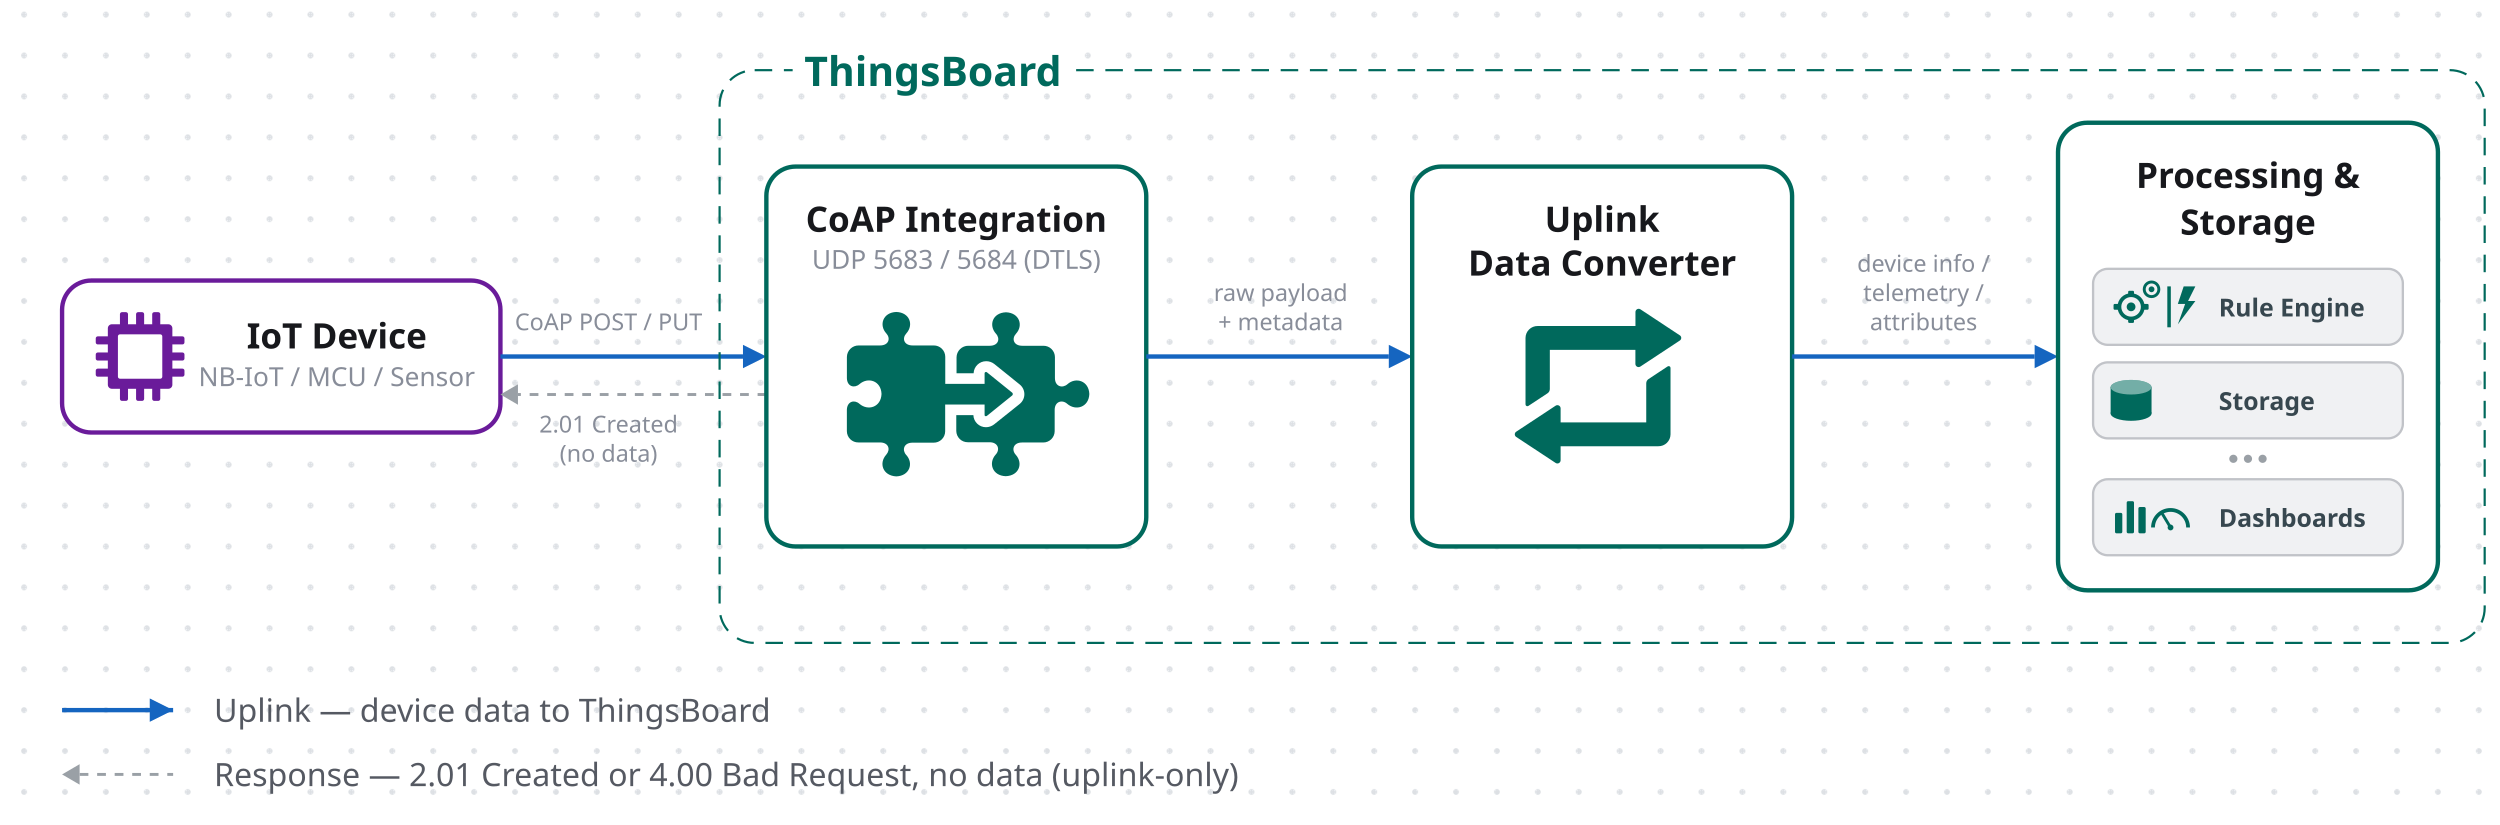
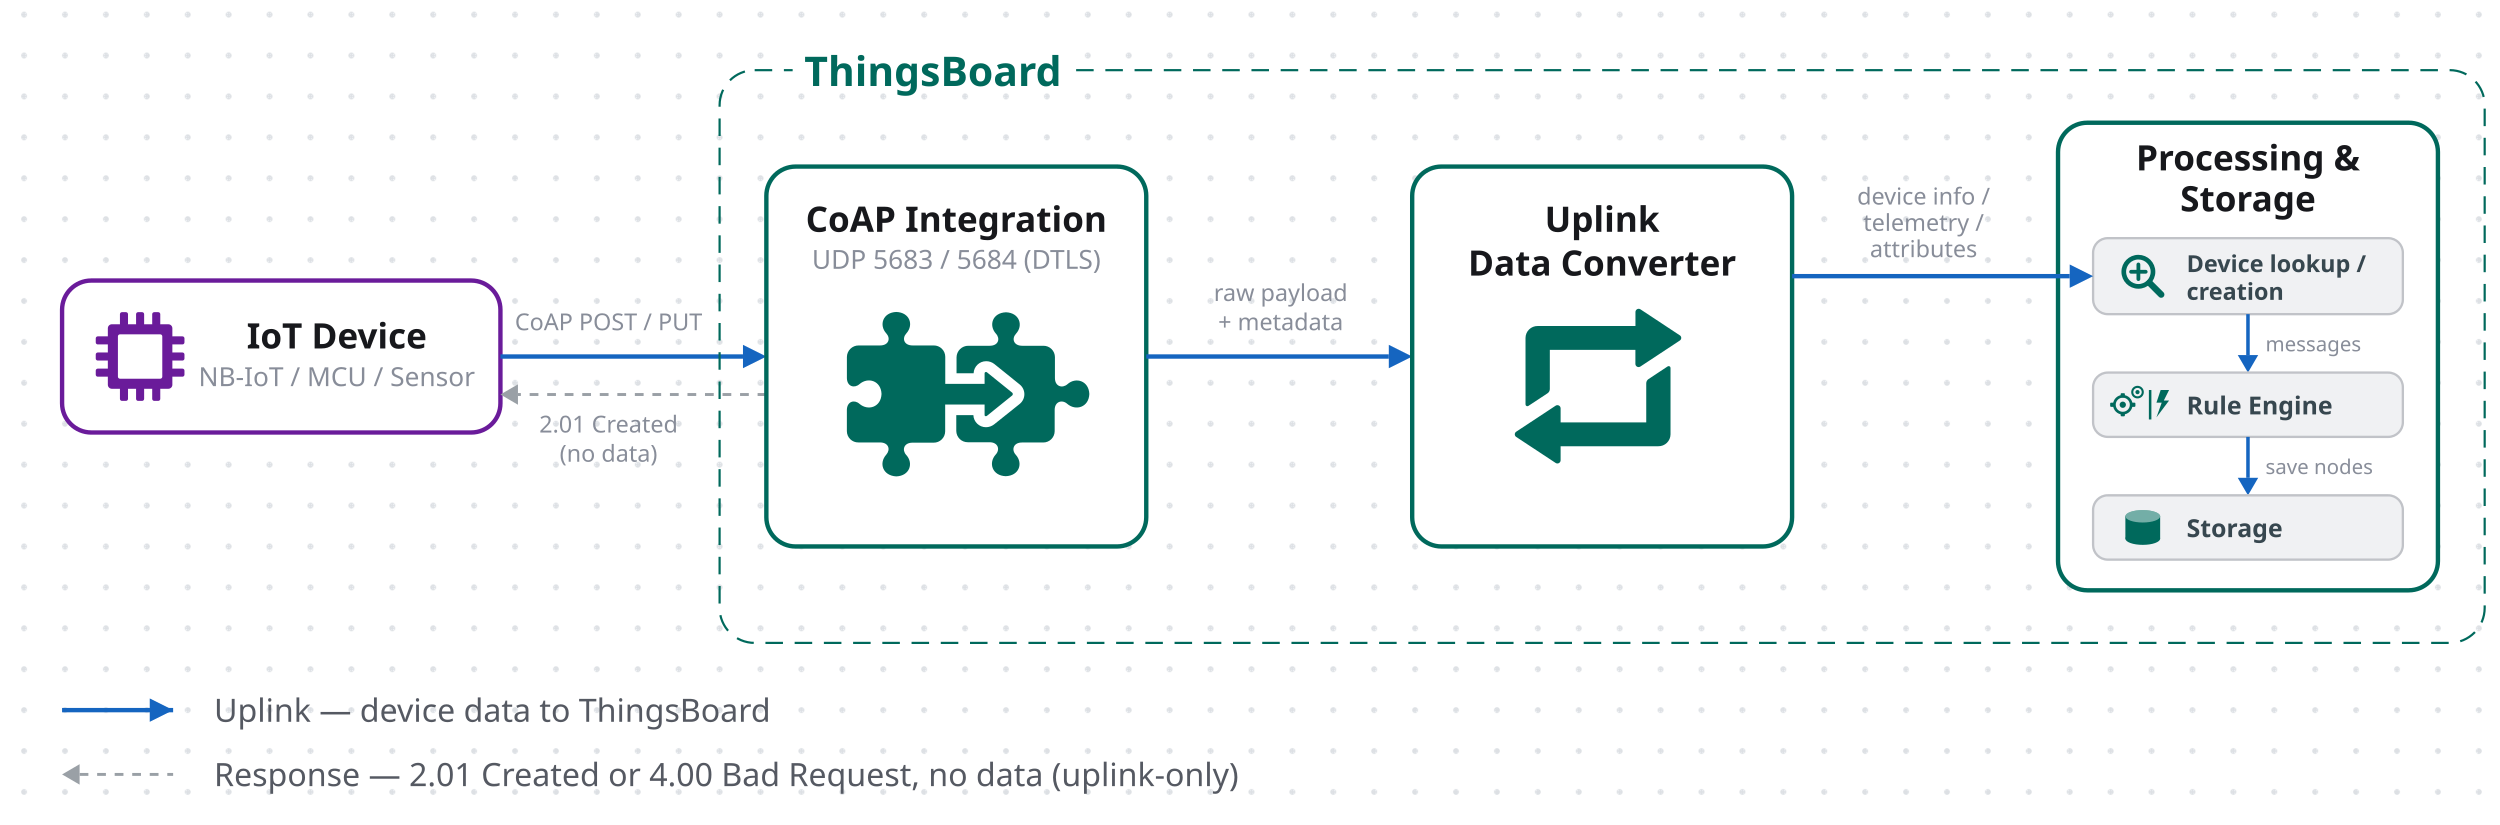
<svg xmlns="http://www.w3.org/2000/svg" width="1353" height="446" viewBox="-15 16 855 282">
  <defs>
    <clipPath id="clip0">
      <path fill="#fff" d="M-30 0h891v303H-30z" />
    </clipPath>
    <pattern id="dots" width="14" height="14" x="0" y="0" patternUnits="userSpaceOnUse">
      <circle cx="7" cy="7" r="1" fill="#dde0e4" />
    </pattern>
  </defs>
  <g clip-path="url(#clip0)">
    <path fill="#fff" d="M-30 0h891v303H-30z" />
    <path fill="url(#dots)" d="M-30 0h891v303H-30z" />
    <g transform="translate(0 33)">
      <rect width="150" height="52" x="6" y="79" fill="#fff" stroke="#6a1b9a" stroke-width="1.5" rx="10" />
      <g fill="#6a1b9a" transform="matrix(.69 0 0 .69 12 84.3)">
        <rect width="32" height="32" x="14" y="14" rx="2" />
        <rect width="22" height="22" x="19" y="19" fill="#fff" rx="1" />
        <rect width="4" height="7" x="20" y="8" rx="1" />
        <rect width="4" height="7" x="28" y="8" rx="1" />
        <rect width="4" height="7" x="36" y="8" rx="1" />
        <rect width="4" height="7" x="20" y="45" rx="1" />
        <rect width="4" height="7" x="28" y="45" rx="1" />
        <rect width="4" height="7" x="36" y="45" rx="1" />
        <rect width="7" height="4" x="8" y="20" rx="1" />
        <rect width="7" height="4" x="8" y="28" rx="1" />
        <rect width="7" height="4" x="8" y="36" rx="1" />
        <rect width="7" height="4" x="45" y="20" rx="1" />
        <rect width="7" height="4" x="45" y="28" rx="1" />
        <rect width="7" height="4" x="45" y="36" rx="1" />
      </g>
      <text x="100" y="98" fill="#17181c" dominant-baseline="middle" font-family="system-ui,sans-serif" font-size="12" font-weight="600" text-anchor="middle">IoT Device</text>
      <text x="100" y="112" fill="#888d99" dominant-baseline="middle" font-family="system-ui,sans-serif" font-size="9" text-anchor="middle">NB-IoT / MCU / Sensor</text>
      <path stroke="#1565c0" stroke-width="1.5" d="M156 105h83" />
      <path fill="#1565c0" d="m239 101 8 4-8 4z" />
      <text x="193" y="96" fill="#888d99" font-family="system-ui,sans-serif" font-size="8" text-anchor="middle">CoAP POST / PUT</text>
      <path stroke="#9aa0a6" stroke-dasharray="3,3" stroke-width="1" d="M247 118h-85" />
      <path fill="#9aa0a6" d="m162 114.5-6 3.5 6 3.5z" />
      <text x="193" y="131" fill="#888d99" font-family="system-ui,sans-serif" font-size="8" text-anchor="middle">2.01 Created</text>
      <text x="193" y="141" fill="#888d99" font-family="system-ui,sans-serif" font-size="8" text-anchor="middle">(no data)</text>
      <rect width="604" height="196" x="231" y="7" fill="none" stroke="#00695c" stroke-dasharray="6,4" stroke-width=".75" rx="12" />
      <path fill="#fff" d="M256 0h96v14h-96z" />
      <text x="304" y="7" fill="#00695c" dominant-baseline="central" font-family="system-ui,sans-serif" font-size="14" font-weight="600" text-anchor="middle" textLength="88">ThingsBoard</text>
      <rect width="130" height="130" x="247" y="40" fill="#fff" stroke="#00695c" stroke-width="1.5" rx="10" />
      <text x="312" y="53" fill="#17181c" dominant-baseline="hanging" font-family="system-ui,sans-serif" font-size="12" font-weight="600" text-anchor="middle">CoAP Integration</text>
      <text x="312" y="68" fill="#888d99" dominant-baseline="hanging" font-family="system-ui,sans-serif" font-size="9" text-anchor="middle">UDP 5683 / 5684 (DTLS)</text>
      <g fill="#00695c">
        <path d="M278.48 134.4h7.39c3 0 3.7 2.45 2.14 4.21-2.58 2.87-1.2 7.16 3.43 7.41 4.64-.16 6.01-4.54 3.43-7.32-1.54-1.69-.86-4.22 2.14-4.22h7.22a3.9 3.9 0 0 0 3.96-3.88v-9.17h13.49v3.63c0 .33.42.5.78.25l8.68-7a.66.66 0 0 0 0-.93l-8.68-7c-.34-.25-.78 0-.78.34v3.63h-13.46v-9.26a3.9 3.9 0 0 0-3.95-3.88h-7.22c-3.01 0-3.7-2.45-2.14-4.13 2.58-2.87 1.2-7.17-3.44-7.33-4.63.16-6 4.54-3.43 7.33 1.55 1.68.87 4.13-2.14 4.13h-7.3a4 4 0 0 0-4.04 3.96v7.26c.08 2.87 2.58 3.53 4.3 2.02 2.92-2.54 7.38-1.19 7.55 3.36-.17 4.55-4.63 5.9-7.56 3.37-1.71-1.52-4.2-.85-4.3 2.01v7.33a3.87 3.87 0 0 0 3.93 3.88" />
        <path d="M315.95 134.33h7.4c3 0 3.7 2.53 2.13 4.22-2.58 2.86-1.2 7.24 3.43 7.4 4.64-.16 6.02-4.46 3.44-7.32-1.55-1.68-.87-4.21 2.14-4.21h7.22a3.9 3.9 0 0 0 3.95-3.88v-7.25c0-2.95 2.59-3.63 4.3-2.1 2.92 2.53 7.39 1.18 7.56-3.36-.17-4.55-4.64-5.9-7.47-3.37-1.72 1.52-4.3.85-4.3-2.1v-7.16a3.9 3.9 0 0 0-3.96-3.88h-7.22c-3 0-3.7-2.45-2.14-4.13 2.58-2.78 1.2-7.16-3.43-7.33-4.64.17-6.01 4.47-3.43 7.33 1.54 1.68.86 4.13-2.14 4.13h-7.3a4 4 0 0 0-4.05 3.97v5.44h5.84a4.3 4.3 0 0 1 4.3-4.13 4.5 4.5 0 0 1 2.75.93l8.68 7a4.27 4.27 0 0 1 0 6.73l-8.76 7c-.78.58-1.72.93-2.75.93a4.3 4.3 0 0 1-4.3-4.13h-5.85v5.4a3.9 3.9 0 0 0 3.96 3.87" />
      </g>
      <path stroke="#1565c0" stroke-width="1.5" d="M377 105h83" />
      <path fill="#1565c0" d="m460 101 8 4-8 4z" />
      <text x="423" y="86" fill="#888d99" font-family="system-ui,sans-serif" font-size="8" text-anchor="middle">raw payload</text>
      <text x="423" y="96" fill="#888d99" font-family="system-ui,sans-serif" font-size="8" text-anchor="middle">+ metadata</text>
      <rect width="130" height="130" x="468" y="40" fill="#fff" stroke="#00695c" stroke-width="1.5" rx="10" />
      <text x="533" y="53" fill="#17181c" dominant-baseline="hanging" font-family="system-ui,sans-serif" font-size="12" font-weight="600" text-anchor="middle">Uplink</text>
      <text x="533" y="68" fill="#17181c" dominant-baseline="hanging" font-family="system-ui,sans-serif" font-size="12" font-weight="600" text-anchor="middle">Data Converter</text>
      <g fill="#00695c" transform="translate(0 10)">
        <path d="m559.58 87.75-13.46-8.89a1.1 1.1 0 0 0-1.72.9v4.8h-33.46a4.1 4.1 0 0 0-4.16 4.08v22.75c0 .49.57.79.98.51l6.54-4.31c.5-.32.8-.88.8-1.48V92.72h29.28v4.8c0 .88.98 1.4 1.72.9l13.46-8.88c.68-.43.68-1.37.02-1.8m-4.16 10.64-6.53 4.32c-.5.32-.8.87-.8 1.47v13.37h-29.3v-4.8a1.1 1.1 0 0 0-1.73-.9l-13.46 8.88a1.07 1.07 0 0 0 0 1.8l13.46 8.88a1.1 1.1 0 0 0 1.73-.9v-4.8h33.43a4.1 4.1 0 0 0 4.18-4.08V98.89a.62.62 0 0 0-.98-.5" />
      </g>
-       <path stroke="#1565c0" stroke-width="1.5" d="M598 105h83" />
-       <path fill="#1565c0" d="m681 101 8 4-8 4z" />
-       <text x="643" y="76" fill="#888d99" font-family="system-ui,sans-serif" font-size="8" text-anchor="middle">device info /</text>
-       <text x="643" y="86" fill="#888d99" font-family="system-ui,sans-serif" font-size="8" text-anchor="middle">telemetry /</text>
-       <text x="643" y="96" fill="#888d99" font-family="system-ui,sans-serif" font-size="8" text-anchor="middle">attributes</text>
-       <rect width="130" height="160" x="689" y="25" fill="#fff" stroke="#00695c" stroke-width="1.5" rx="10" />
-       <text x="754" y="38" fill="#17181c" dominant-baseline="hanging" font-family="system-ui,sans-serif" font-size="12" font-weight="600" text-anchor="middle">Processing &amp;</text>
-       <text x="754" y="54" fill="#17181c" dominant-baseline="hanging" font-family="system-ui,sans-serif" font-size="12" font-weight="600" text-anchor="middle">Storage</text>
-       <g transform="translate(0 25)">
-         <g transform="translate(0 32)">
-           <rect width="106" height="26" x="701" y="50" fill="#f0f1f3" stroke="#c1c3c8" stroke-width=".8" rx="5" />
-           <g fill="#00695c" transform="translate(45 -6.5)">
-             <ellipse cx="669" cy="65" rx="7" ry="2.5" />
-             <path d="M662 65h14v9h-14z" />
-             <ellipse cx="669" cy="74" rx="7" ry="2.5" />
-             <ellipse cx="669" cy="65" fill="#e6f4f1" opacity=".5" rx="7" ry="2.5" />
-           </g>
-           <text x="744" y="63" fill="#37474f" dominant-baseline="central" font-family="system-ui,sans-serif" font-size="8.5" font-weight="600">Storage</text>
+       <text x="643" y="53" fill="#888d99" font-family="system-ui,sans-serif" font-size="8" text-anchor="middle">device info /</text>
+       <text x="643" y="62" fill="#888d99" font-family="system-ui,sans-serif" font-size="8" text-anchor="middle">telemetry /</text>
+       <text x="643" y="71" fill="#888d99" font-family="system-ui,sans-serif" font-size="8" text-anchor="middle">attributes</text>
+       <g transform="translate(-117 20)">
+         <rect width="130" height="160" x="806" y="5" fill="#fff" stroke="#00695c" stroke-width="1.5" rx="10" />
+         <text x="871" y="12" fill="#17181c" dominant-baseline="hanging" font-family="system-ui,sans-serif" font-size="12" font-weight="600" text-anchor="middle">Processing &amp;</text>
+         <text x="871" y="26" fill="#17181c" dominant-baseline="hanging" font-family="system-ui,sans-serif" font-size="12" font-weight="600" text-anchor="middle">Storage</text>
+         <rect width="106" height="26" x="818" y="44.5" fill="#f0f1f3" stroke="#c1c3c8" stroke-width=".8" rx="5" />
+         <g fill="none" stroke="#00695c" stroke-linecap="round">
+           <circle cx="833.5" cy="56" r="5" stroke-width="1.6" />
+           <path stroke-width="2.2" d="m837.3 59.8 4 4" />
+           <path stroke-width="1.3" d="M831 56h5M833.5 53.5v5" />
        </g>
-         <g transform="translate(0 40)">
-           <rect width="106" height="26" x="701" y="82" fill="#f0f1f3" stroke="#c1c3c8" stroke-width=".8" rx="5" />
-           <g fill="#00695c" transform="translate(47.5 -5.5)">
-             <rect width="2.5" height="7" x="661" y="99" rx=".5" />
-             <rect width="2.5" height="11" x="665" y="95" rx=".5" />
-             <rect width="2.5" height="9" x="669" y="97" rx=".5" />
-             <path fill="none" stroke="#00695c" stroke-width="1.3" d="M674 104a6 6 0 0 1 12 0" />
-             <path stroke="#00695c" stroke-linecap="round" d="m680 104-3-5" />
-             <circle cx="680" cy="104" r="1" />
-           </g>
-           <text x="744" y="95" fill="#37474f" dominant-baseline="central" font-family="system-ui,sans-serif" font-size="8.5" font-weight="600">Dashboards</text>
-         </g>
-         <circle cx="749" cy="115" r="1.4" fill="#9aa0a6" />
-         <circle cx="754" cy="115" r="1.4" fill="#9aa0a6" />
-         <circle cx="759" cy="115" r="1.4" fill="#9aa0a6" />
-         <g transform="translate(0 -72)">
-           <rect width="106" height="26" x="701" y="122" fill="#f0f1f3" stroke="#c1c3c8" stroke-width=".8" rx="5" />
+         <text x="850" y="53" fill="#37474f" dominant-baseline="central" font-family="system-ui,sans-serif" font-size="8" font-weight="600">Device lookup /</text>
+         <text x="850" y="62.5" fill="#37474f" dominant-baseline="central" font-family="system-ui,sans-serif" font-size="8" font-weight="600">creation</text>
+         <path stroke="#1565c0" stroke-width="1.2" d="M871 70.5v14" />
+         <path fill="#1565c0" d="m867.5 84.5 3.5 6 3.5-6z" />
+         <text x="877" y="80.5" fill="#888d99" font-family="system-ui,sans-serif" font-size="7" dominant-baseline="central">messages</text>
+         <rect width="106" height="22" x="818" y="90.5" fill="#f0f1f3" stroke="#c1c3c8" stroke-width=".8" rx="5" />
+         <g transform="translate(835 101.5) scale(.72) translate(-723.5 -135)">
          <g fill="#00695c" transform="translate(49)">
            <circle cx="665" cy="135" r="4" fill="none" stroke="#00695c" stroke-width="1.3" />
            <circle cx="665" cy="135" r="1.5" />
            <rect width="2" height="2" x="664" y="129.5" rx=".4" />
            <rect width="2" height="2" x="664" y="138.5" rx=".4" />
            <rect width="2" height="2" x="659" y="134" rx=".4" />
            <rect width="2" height="2" x="669" y="134" rx=".4" />
            <circle cx="672" cy="129" r="2.5" fill="none" stroke="#00695c" />
            <circle cx="672" cy="129" r="1" />
            <path stroke="#00695c" stroke-width="1.2" d="M678 128v14" />
            <path d="m683 128-2 6h2.5l-2.5 7 6-8h-2.5l2.5-5z" />
          </g>
-           <text x="744" y="135" fill="#37474f" dominant-baseline="central" font-family="system-ui,sans-serif" font-size="8.5" font-weight="600">Rule Engine</text>
        </g>
+         <text x="850" y="101.5" fill="#37474f" dominant-baseline="central" font-family="system-ui,sans-serif" font-size="8.5" font-weight="600">Rule Engine</text>
+         <path stroke="#1565c0" stroke-width="1.2" d="M871 112.5v14" />
+         <path fill="#1565c0" d="m867.5 126.5 3.5 6 3.5-6z" />
+         <text x="877" y="122.5" fill="#888d99" font-family="system-ui,sans-serif" font-size="7" dominant-baseline="central">save nodes</text>
+         <rect width="106" height="22" x="818" y="132.5" fill="#f0f1f3" stroke="#c1c3c8" stroke-width=".8" rx="5" />
+         <g transform="translate(835 143.5) scale(.85) translate(-714 -63)">
+           <g fill="#00695c" transform="translate(45 -6.5)">
+             <ellipse cx="669" cy="65" rx="7" ry="2.5" />
+             <path d="M662 65h14v9h-14z" />
+             <ellipse cx="669" cy="74" rx="7" ry="2.5" />
+             <ellipse cx="669" cy="65" fill="#e6f4f1" opacity=".5" rx="7" ry="2.5" />
+           </g>
+         </g>
+         <text x="850" y="143.5" fill="#37474f" dominant-baseline="central" font-family="system-ui,sans-serif" font-size="8.5" font-weight="600">Storage</text>
      </g>
      <path stroke="#1565c0" stroke-width="1.5" d="M6 226h38" />
      <path fill="#1565c0" d="m36 222 8 4-8 4z" />
      <text x="58" y="230" fill="#555962" font-family="system-ui,sans-serif" font-size="11">Uplink — device data to ThingsBoard</text>
      <path stroke="#9aa0a6" stroke-dasharray="3,3" stroke-width="1" d="M12 248h32" />
      <path fill="#9aa0a6" d="m12 244.5-6 3.5 6 3.5z" />
      <text x="58" y="252" fill="#555962" font-family="system-ui,sans-serif" font-size="11">Response — 2.01 Created or 4.00 Bad Request, no data (uplink-only)</text>
+       <path stroke="#1565c0" stroke-width="1.5" d="M598 77.5H693" />
+       <path fill="#1565c0" d="m693 73.5 8 4-8 4z" />
    </g>
  </g>
</svg>
